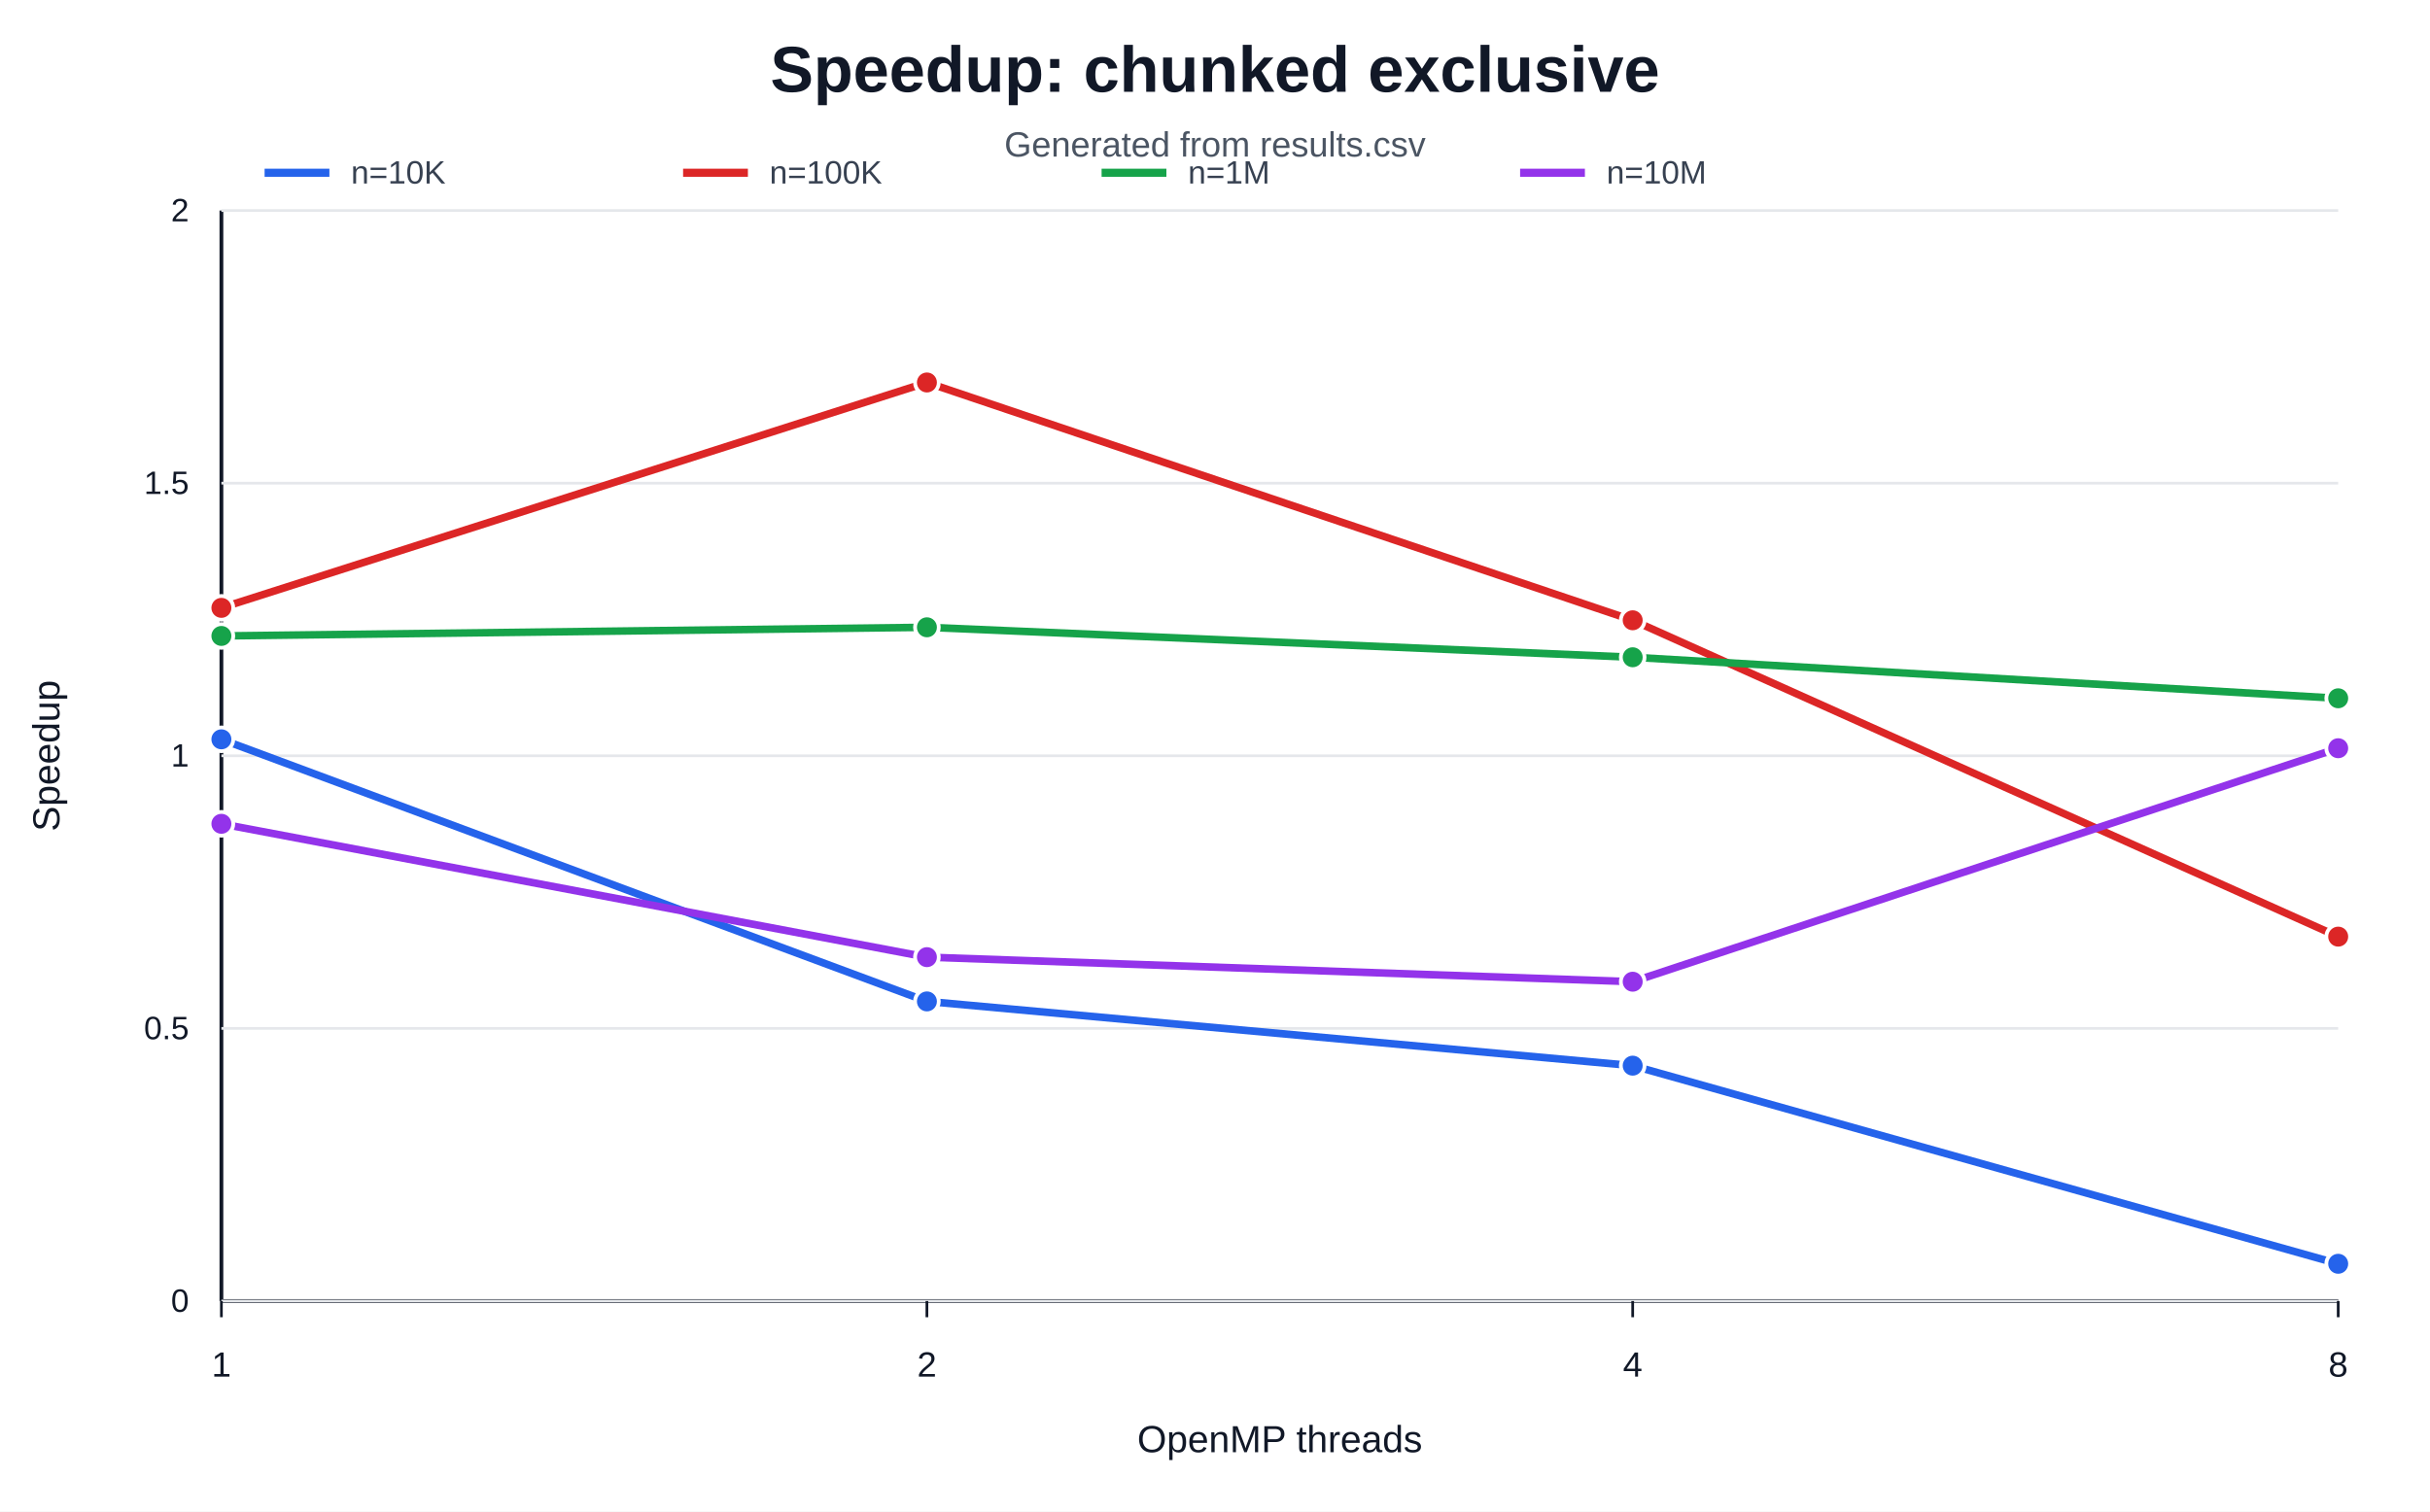
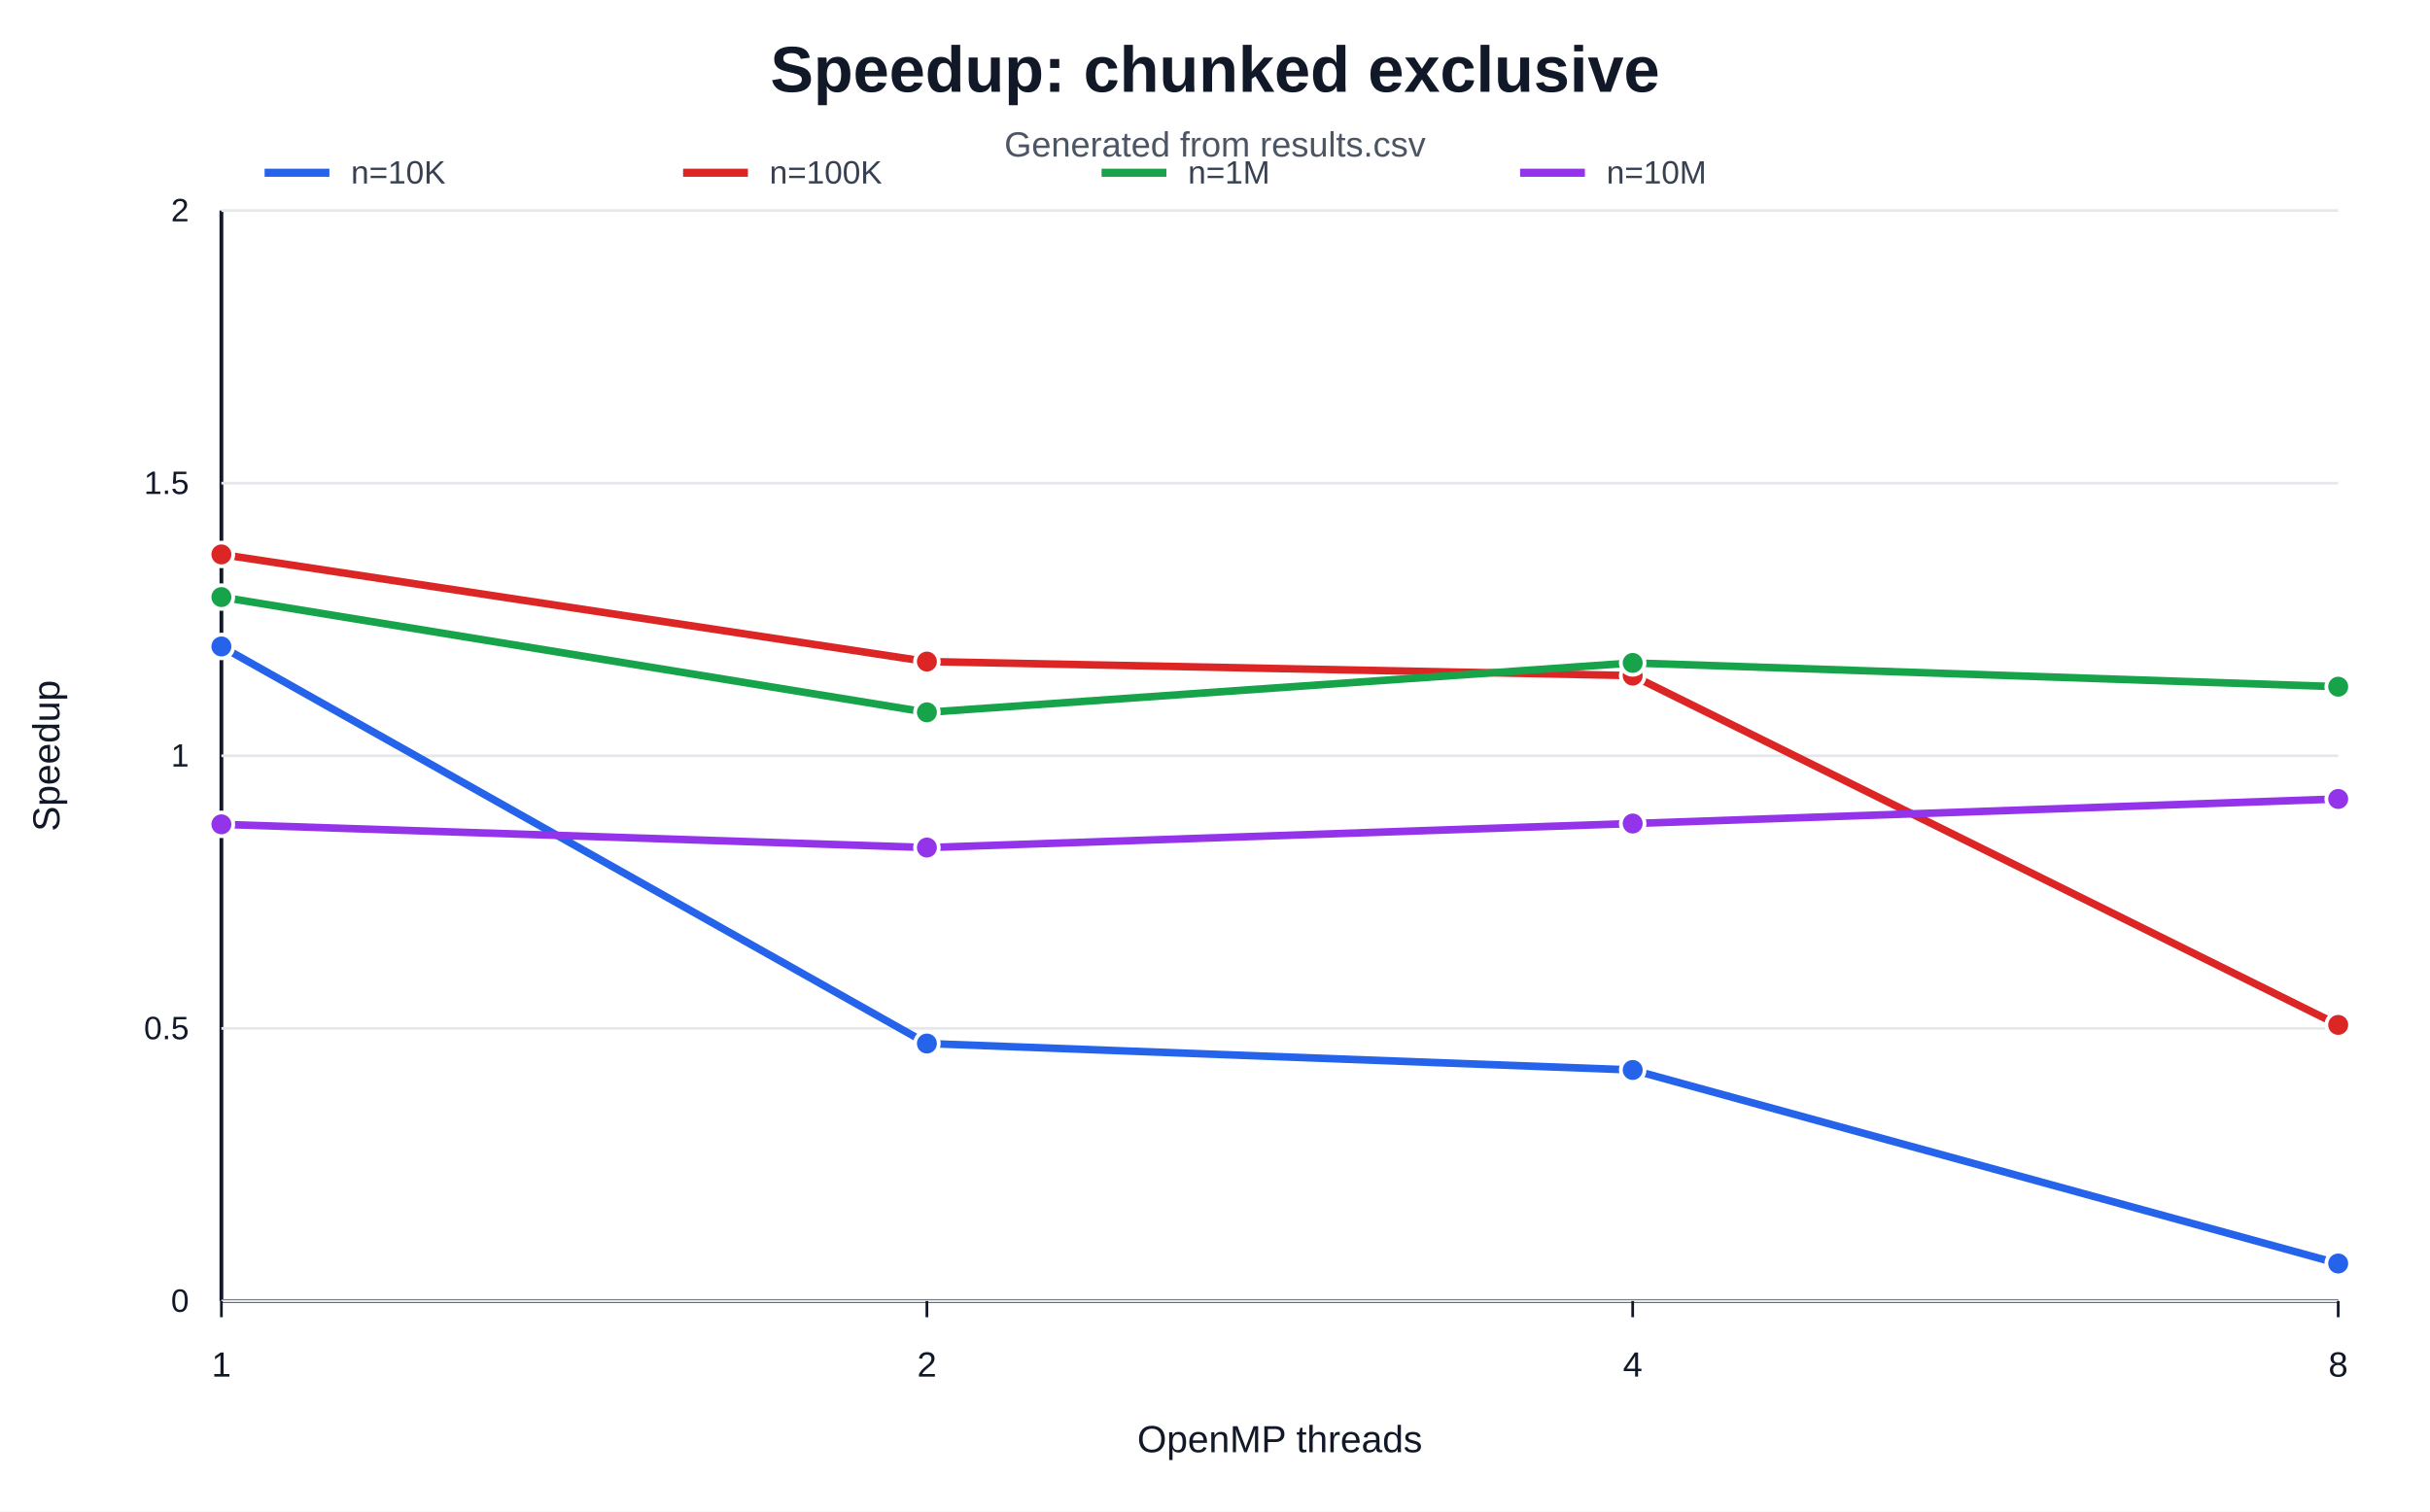
<svg xmlns="http://www.w3.org/2000/svg" width="900" height="560" viewBox="0 0 900 560">
  <rect width="100%" height="100%" fill="#ffffff" />
  <text x="450.0" y="34.0" text-anchor="middle" font-family="Arial, sans-serif" font-size="24" font-weight="700" fill="#111827">Speedup: chunked exclusive</text>
  <text x="450.0" y="58.0" text-anchor="middle" font-family="Arial, sans-serif" font-size="13" font-weight="400" fill="#4b5563">Generated from results.csv</text>
  <line x1="82" y1="78" x2="82" y2="482" stroke="#111827" stroke-width="1.4" />
  <line x1="82" y1="482" x2="866" y2="482" stroke="#111827" stroke-width="1.4" />
  <line x1="82" y1="482.0" x2="866" y2="482.0" stroke="#e5e7eb" stroke-width="1" />
  <text x="70.0" y="486.0" text-anchor="end" font-family="Arial, sans-serif" font-size="12" font-weight="400" fill="#111827">0</text>
  <line x1="82" y1="381.0" x2="866" y2="381.0" stroke="#e5e7eb" stroke-width="1" />
  <text x="70.0" y="385.0" text-anchor="end" font-family="Arial, sans-serif" font-size="12" font-weight="400" fill="#111827">0.5</text>
  <line x1="82" y1="280.0" x2="866" y2="280.0" stroke="#e5e7eb" stroke-width="1" />
  <text x="70.0" y="284.0" text-anchor="end" font-family="Arial, sans-serif" font-size="12" font-weight="400" fill="#111827">1</text>
  <line x1="82" y1="179.0" x2="866" y2="179.0" stroke="#e5e7eb" stroke-width="1" />
  <text x="70.0" y="183.0" text-anchor="end" font-family="Arial, sans-serif" font-size="12" font-weight="400" fill="#111827">1.5</text>
  <line x1="82" y1="78.0" x2="866" y2="78.0" stroke="#e5e7eb" stroke-width="1" />
  <text x="70.0" y="82.0" text-anchor="end" font-family="Arial, sans-serif" font-size="12" font-weight="400" fill="#111827">2</text>
  <line x1="82.0" y1="482" x2="82.0" y2="488" stroke="#111827" stroke-width="1" />
  <text x="82.0" y="510.0" text-anchor="middle" font-family="Arial, sans-serif" font-size="13" font-weight="400" fill="#111827">1</text>
  <line x1="343.3" y1="482" x2="343.3" y2="488" stroke="#111827" stroke-width="1" />
  <text x="343.3" y="510.0" text-anchor="middle" font-family="Arial, sans-serif" font-size="13" font-weight="400" fill="#111827">2</text>
  <line x1="604.7" y1="482" x2="604.7" y2="488" stroke="#111827" stroke-width="1" />
  <text x="604.7" y="510.0" text-anchor="middle" font-family="Arial, sans-serif" font-size="13" font-weight="400" fill="#111827">4</text>
  <line x1="866.0" y1="482" x2="866.0" y2="488" stroke="#111827" stroke-width="1" />
  <text x="866.0" y="510.0" text-anchor="middle" font-family="Arial, sans-serif" font-size="13" font-weight="400" fill="#111827">8</text>
  <text x="474.0" y="538.0" text-anchor="middle" font-family="Arial, sans-serif" font-size="14" font-weight="400" fill="#111827">OpenMP threads</text>
  <text x="22" y="280.0" text-anchor="middle" font-family="Arial, sans-serif" font-size="14" fill="#111827" transform="rotate(-90 22 280.0)">Speedup</text>
-   <path d="M 82.0 273.9 L 343.3 371.0 L 604.7 394.8 L 866.0 468.2" fill="none" stroke="#2563eb" stroke-width="2.8" stroke-linejoin="round" stroke-linecap="round" />
-   <circle cx="82.0" cy="273.9" r="4.4" fill="#2563eb" stroke="#ffffff" stroke-width="1.4" />
-   <circle cx="343.3" cy="371.0" r="4.4" fill="#2563eb" stroke="#ffffff" stroke-width="1.4" />
-   <circle cx="604.7" cy="394.8" r="4.4" fill="#2563eb" stroke="#ffffff" stroke-width="1.4" />
-   <circle cx="866.0" cy="468.2" r="4.4" fill="#2563eb" stroke="#ffffff" stroke-width="1.4" />
+   <path d="M 82.0 239.5 L 343.3 386.6 L 604.7 396.4 L 866.0 468.1" fill="none" stroke="#2563eb" stroke-width="2.8" stroke-linejoin="round" stroke-linecap="round" />
+   <circle cx="82.0" cy="239.5" r="4.4" fill="#2563eb" stroke="#ffffff" stroke-width="1.4" />
+   <circle cx="343.3" cy="386.6" r="4.4" fill="#2563eb" stroke="#ffffff" stroke-width="1.4" />
+   <circle cx="604.7" cy="396.4" r="4.4" fill="#2563eb" stroke="#ffffff" stroke-width="1.4" />
+   <circle cx="866.0" cy="468.1" r="4.4" fill="#2563eb" stroke="#ffffff" stroke-width="1.4" />
  <line x1="98" y1="64" x2="122" y2="64" stroke="#2563eb" stroke-width="3" />
  <text x="130.0" y="68.0" text-anchor="start" font-family="Arial, sans-serif" font-size="12" font-weight="400" fill="#374151">n=10K</text>
-   <path d="M 82.0 225.2 L 343.3 141.7 L 604.7 229.8 L 866.0 347.0" fill="none" stroke="#dc2626" stroke-width="2.8" stroke-linejoin="round" stroke-linecap="round" />
-   <circle cx="82.0" cy="225.2" r="4.4" fill="#dc2626" stroke="#ffffff" stroke-width="1.4" />
-   <circle cx="343.3" cy="141.7" r="4.4" fill="#dc2626" stroke="#ffffff" stroke-width="1.4" />
-   <circle cx="604.7" cy="229.8" r="4.4" fill="#dc2626" stroke="#ffffff" stroke-width="1.4" />
-   <circle cx="866.0" cy="347.0" r="4.4" fill="#dc2626" stroke="#ffffff" stroke-width="1.4" />
+   <path d="M 82.0 205.4 L 343.3 245.1 L 604.7 250.3 L 866.0 379.7" fill="none" stroke="#dc2626" stroke-width="2.8" stroke-linejoin="round" stroke-linecap="round" />
+   <circle cx="82.0" cy="205.4" r="4.4" fill="#dc2626" stroke="#ffffff" stroke-width="1.4" />
+   <circle cx="343.3" cy="245.1" r="4.4" fill="#dc2626" stroke="#ffffff" stroke-width="1.4" />
+   <circle cx="604.7" cy="250.3" r="4.4" fill="#dc2626" stroke="#ffffff" stroke-width="1.4" />
+   <circle cx="866.0" cy="379.7" r="4.4" fill="#dc2626" stroke="#ffffff" stroke-width="1.4" />
  <line x1="253" y1="64" x2="277" y2="64" stroke="#dc2626" stroke-width="3" />
  <text x="285.0" y="68.0" text-anchor="start" font-family="Arial, sans-serif" font-size="12" font-weight="400" fill="#374151">n=100K</text>
-   <path d="M 82.0 235.6 L 343.3 232.4 L 604.7 243.5 L 866.0 258.7" fill="none" stroke="#16a34a" stroke-width="2.8" stroke-linejoin="round" stroke-linecap="round" />
-   <circle cx="82.0" cy="235.6" r="4.4" fill="#16a34a" stroke="#ffffff" stroke-width="1.4" />
-   <circle cx="343.3" cy="232.4" r="4.4" fill="#16a34a" stroke="#ffffff" stroke-width="1.4" />
-   <circle cx="604.7" cy="243.5" r="4.4" fill="#16a34a" stroke="#ffffff" stroke-width="1.4" />
-   <circle cx="866.0" cy="258.7" r="4.4" fill="#16a34a" stroke="#ffffff" stroke-width="1.4" />
+   <path d="M 82.0 221.2 L 343.3 263.9 L 604.7 245.6 L 866.0 254.4" fill="none" stroke="#16a34a" stroke-width="2.8" stroke-linejoin="round" stroke-linecap="round" />
+   <circle cx="82.0" cy="221.2" r="4.4" fill="#16a34a" stroke="#ffffff" stroke-width="1.4" />
+   <circle cx="343.3" cy="263.9" r="4.4" fill="#16a34a" stroke="#ffffff" stroke-width="1.4" />
+   <circle cx="604.7" cy="245.6" r="4.4" fill="#16a34a" stroke="#ffffff" stroke-width="1.4" />
+   <circle cx="866.0" cy="254.4" r="4.4" fill="#16a34a" stroke="#ffffff" stroke-width="1.4" />
  <line x1="408" y1="64" x2="432" y2="64" stroke="#16a34a" stroke-width="3" />
  <text x="440.0" y="68.0" text-anchor="start" font-family="Arial, sans-serif" font-size="12" font-weight="400" fill="#374151">n=1M</text>
-   <path d="M 82.0 305.2 L 343.3 354.6 L 604.7 363.7 L 866.0 277.2" fill="none" stroke="#9333ea" stroke-width="2.8" stroke-linejoin="round" stroke-linecap="round" />
-   <circle cx="82.0" cy="305.2" r="4.4" fill="#9333ea" stroke="#ffffff" stroke-width="1.4" />
-   <circle cx="343.3" cy="354.6" r="4.4" fill="#9333ea" stroke="#ffffff" stroke-width="1.4" />
-   <circle cx="604.7" cy="363.7" r="4.4" fill="#9333ea" stroke="#ffffff" stroke-width="1.4" />
-   <circle cx="866.0" cy="277.2" r="4.4" fill="#9333ea" stroke="#ffffff" stroke-width="1.4" />
+   <path d="M 82.0 305.4 L 343.3 314.0 L 604.7 305.1 L 866.0 296.0" fill="none" stroke="#9333ea" stroke-width="2.8" stroke-linejoin="round" stroke-linecap="round" />
+   <circle cx="82.0" cy="305.4" r="4.4" fill="#9333ea" stroke="#ffffff" stroke-width="1.4" />
+   <circle cx="343.3" cy="314.0" r="4.4" fill="#9333ea" stroke="#ffffff" stroke-width="1.4" />
+   <circle cx="604.7" cy="305.1" r="4.4" fill="#9333ea" stroke="#ffffff" stroke-width="1.4" />
+   <circle cx="866.0" cy="296.0" r="4.4" fill="#9333ea" stroke="#ffffff" stroke-width="1.4" />
  <line x1="563" y1="64" x2="587" y2="64" stroke="#9333ea" stroke-width="3" />
  <text x="595.0" y="68.0" text-anchor="start" font-family="Arial, sans-serif" font-size="12" font-weight="400" fill="#374151">n=10M</text>
</svg>
